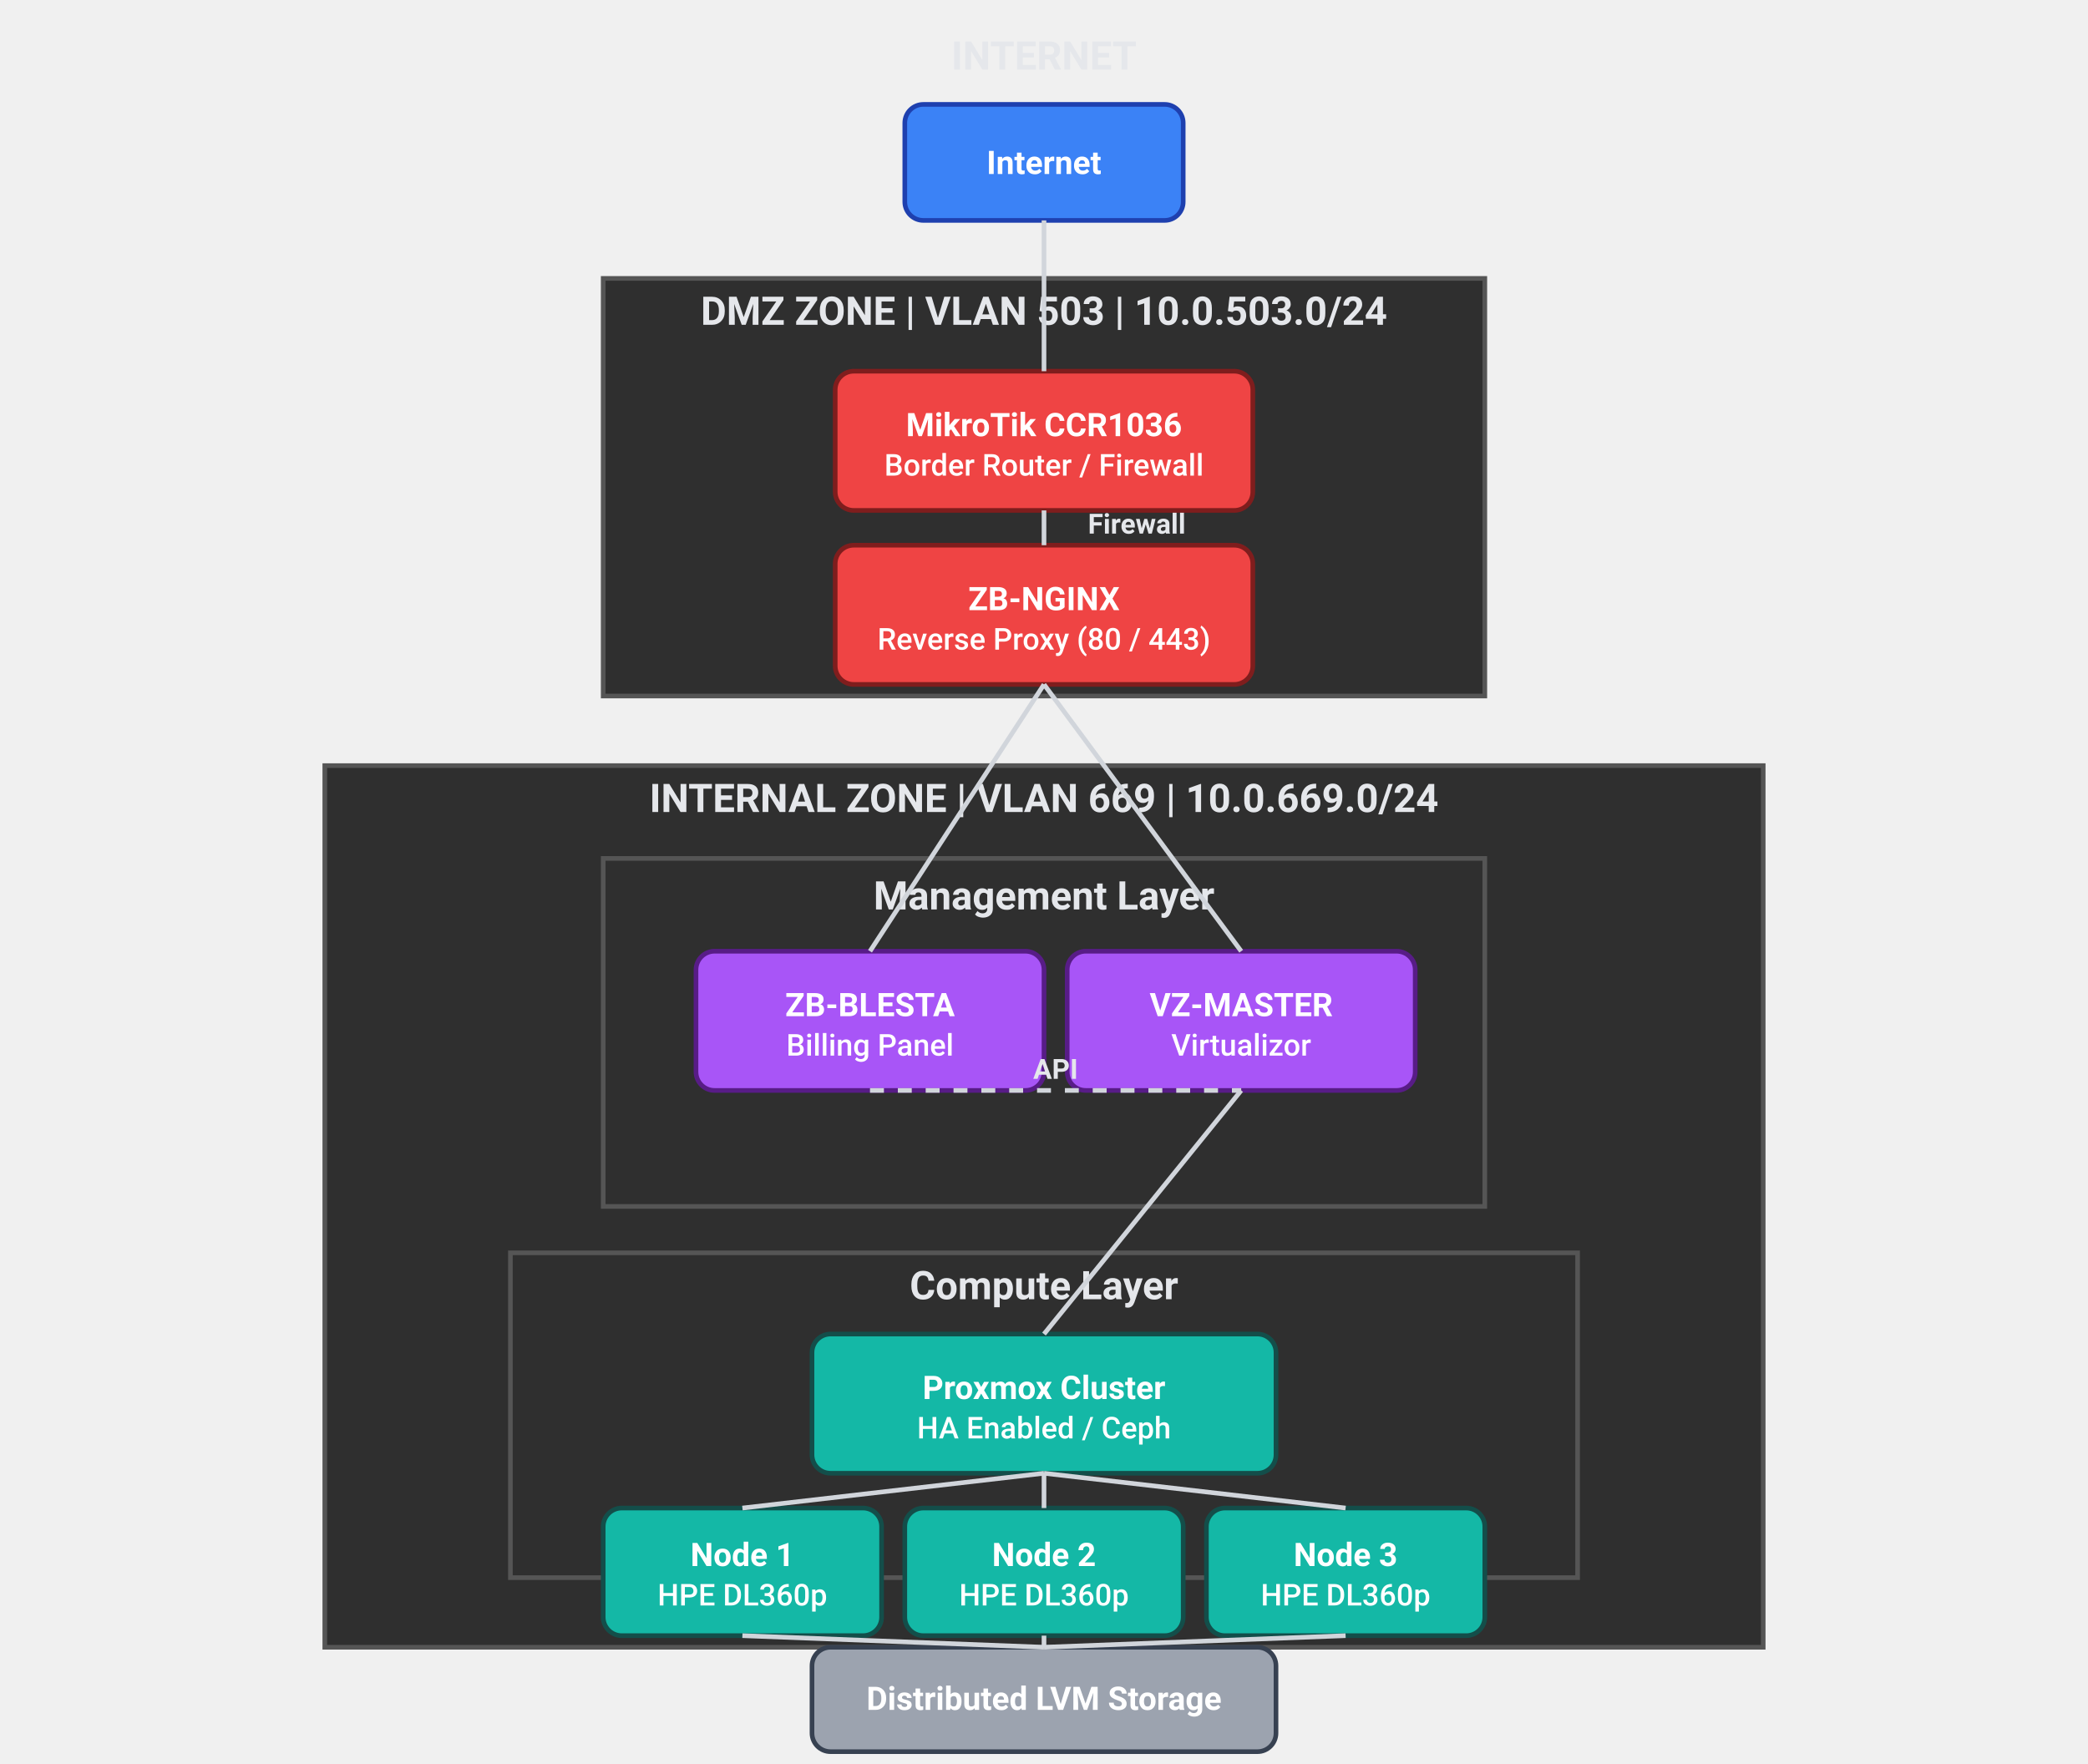
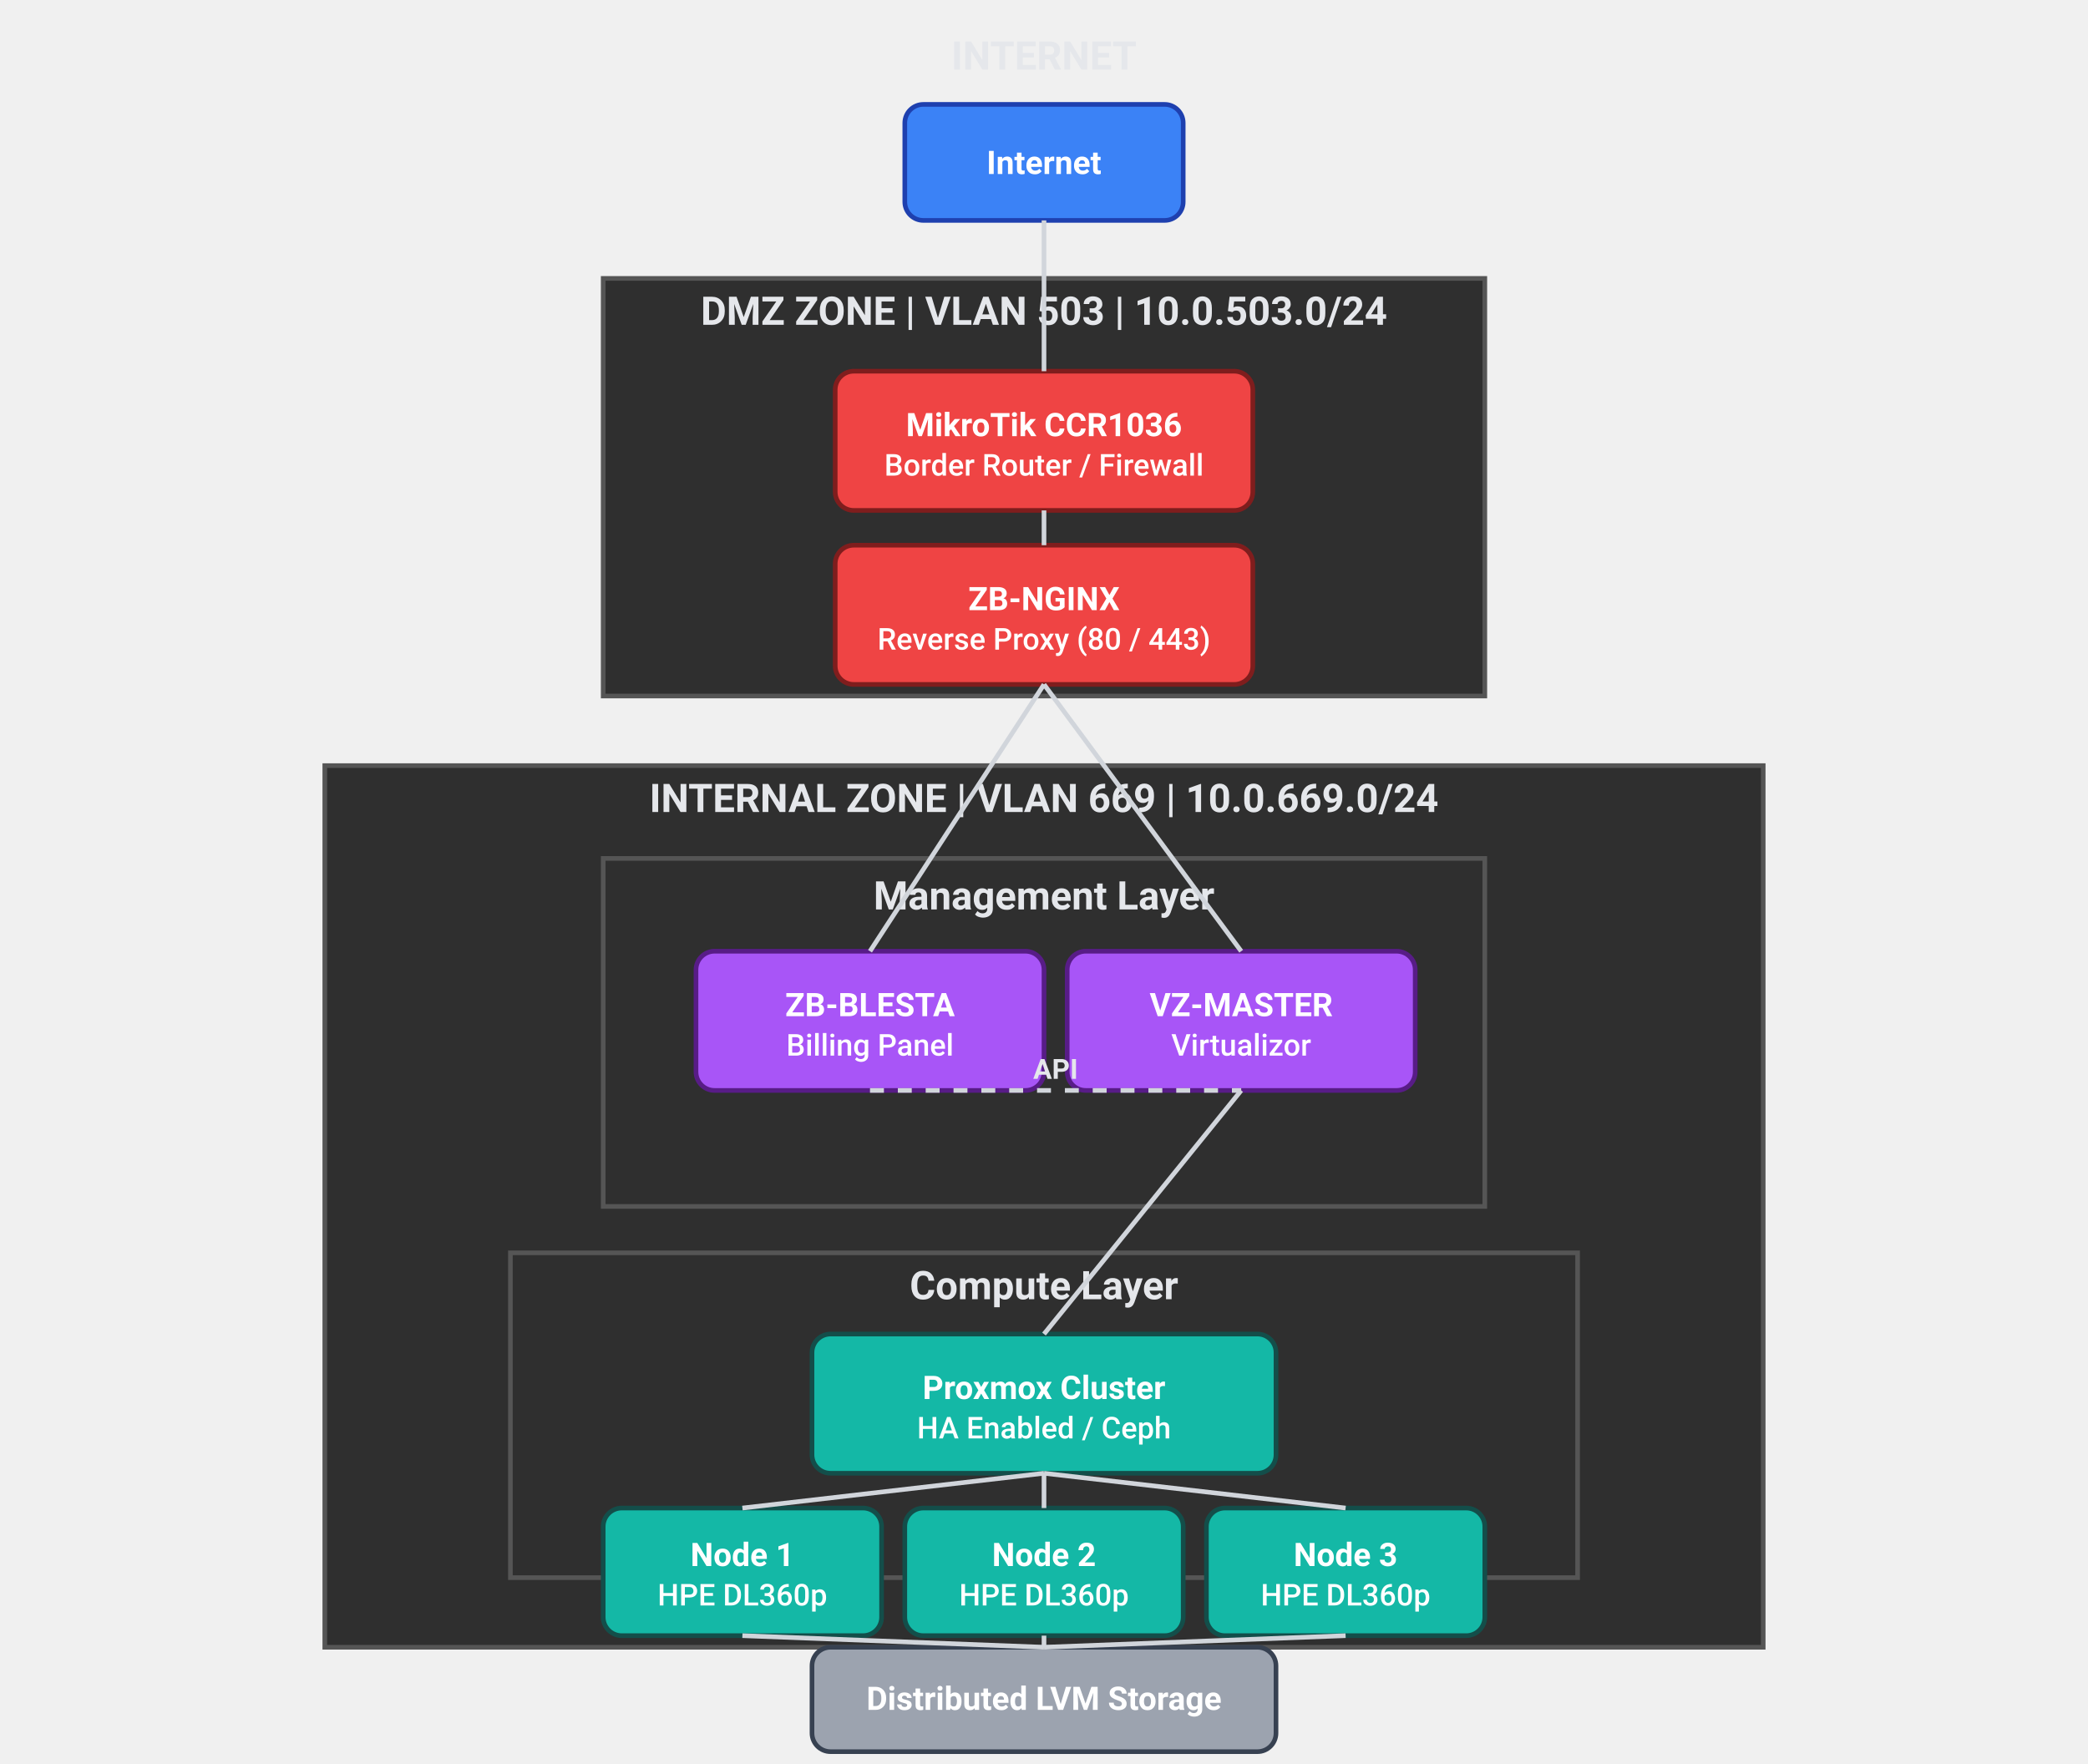
<svg xmlns="http://www.w3.org/2000/svg" width="900" height="760" viewBox="0 0 900 760" font-family="Segoe UI, Roboto, Helvetica, Arial, sans-serif">
  <style>
.zone { fill:#2f2f2f; stroke:#555; stroke-width:2 }
.node { rx:8; ry:8; stroke-width:2 }
.internet { fill:#3b82f6; stroke:#1e40af }
.dmz { fill:#ef4444; stroke:#7f1d1d }
.mgmt { fill:#a855f7; stroke:#581c87 }
.compute { fill:#14b8a6; stroke:#134e4a }
.storage { fill:#9ca3af; stroke:#374151 }

.title { fill:#e5e7eb; font-size:17px; font-weight:700; text-anchor:middle }
.text { fill:white; font-size:14px; font-weight:600; text-anchor:middle }
.small { fill:white; font-size:13px; font-weight:500; text-anchor:middle }

.line { stroke:#d1d5db; stroke-width:2 }
.dashed { stroke:#d1d5db; stroke-width:2; stroke-dasharray:6 6 }

.label { fill:#e5e7eb; font-size:12px; font-weight:600; text-anchor:middle }
</style>
  <text x="450" y="30" class="title">INTERNET</text>
  <rect x="390" y="45" width="120" height="50" class="node internet" />
  <text x="450" y="75" class="text">Internet</text>
  <rect x="260" y="120" width="380" height="180" class="zone" />
  <text x="450" y="140" class="title">DMZ ZONE | VLAN 503 | 10.0.503.0/24</text>
  <rect x="360" y="160" width="180" height="60" class="node dmz" />
  <text x="450" y="188" class="text">MikroTik CCR1036</text>
  <text x="450" y="205" class="small">Border Router / Firewall</text>
  <rect x="360" y="235" width="180" height="60" class="node dmz" />
  <text x="450" y="263" class="text">ZB-NGINX</text>
  <text x="450" y="280" class="small">Reverse Proxy (80 / 443)</text>
  <rect x="140" y="330" width="620" height="380" class="zone" />
  <text x="450" y="350" class="title">INTERNAL ZONE | VLAN 669 | 10.0.669.0/24</text>
  <rect x="260" y="370" width="380" height="150" class="zone" />
  <text x="450" y="392" class="title">Management Layer</text>
  <rect x="300" y="410" width="150" height="60" class="node mgmt" />
  <text x="375" y="438" class="text">ZB-BLESTA</text>
  <text x="375" y="455" class="small">Billing Panel</text>
  <rect x="460" y="410" width="150" height="60" class="node mgmt" />
  <text x="535" y="438" class="text">VZ-MASTER</text>
  <text x="535" y="455" class="small">Virtualizor</text>
  <rect x="220" y="540" width="460" height="140" class="zone" />
  <text x="450" y="560" class="title">Compute Layer</text>
  <rect x="350" y="575" width="200" height="60" class="node compute" />
  <text x="450" y="603" class="text">Proxmox Cluster</text>
  <text x="450" y="620" class="small">HA Enabled / Ceph</text>
  <rect x="260" y="650" width="120" height="55" class="node compute" />
  <text x="320" y="675" class="text">Node 1</text>
  <text x="320" y="692" class="small">HPE DL360p</text>
  <rect x="390" y="650" width="120" height="55" class="node compute" />
  <text x="450" y="675" class="text">Node 2</text>
  <text x="450" y="692" class="small">HPE DL360p</text>
  <rect x="520" y="650" width="120" height="55" class="node compute" />
  <text x="580" y="675" class="text">Node 3</text>
  <text x="580" y="692" class="small">HPE DL360p</text>
  <rect x="350" y="710" width="200" height="45" class="node storage" />
  <text x="450" y="737" class="text">Distributed LVM Storage</text>
  <line x1="450" y1="95" x2="450" y2="160" class="line" />
  <line x1="450" y1="220" x2="450" y2="235" class="line" />
-   <text x="490" y="230" class="label">Firewall</text>
  <line x1="450" y1="295" x2="375" y2="410" class="line" />
  <line x1="450" y1="295" x2="535" y2="410" class="line" />
  <line x1="375" y1="470" x2="535" y2="470" class="dashed" />
  <text x="455" y="465" class="label">API</text>
  <line x1="535" y1="470" x2="450" y2="575" class="line" />
  <line x1="450" y1="635" x2="320" y2="650" class="line" />
  <line x1="450" y1="635" x2="450" y2="650" class="line" />
  <line x1="450" y1="635" x2="580" y2="650" class="line" />
  <line x1="320" y1="705" x2="450" y2="710" class="line" />
  <line x1="450" y1="705" x2="450" y2="710" class="line" />
  <line x1="580" y1="705" x2="450" y2="710" class="line" />
</svg>
